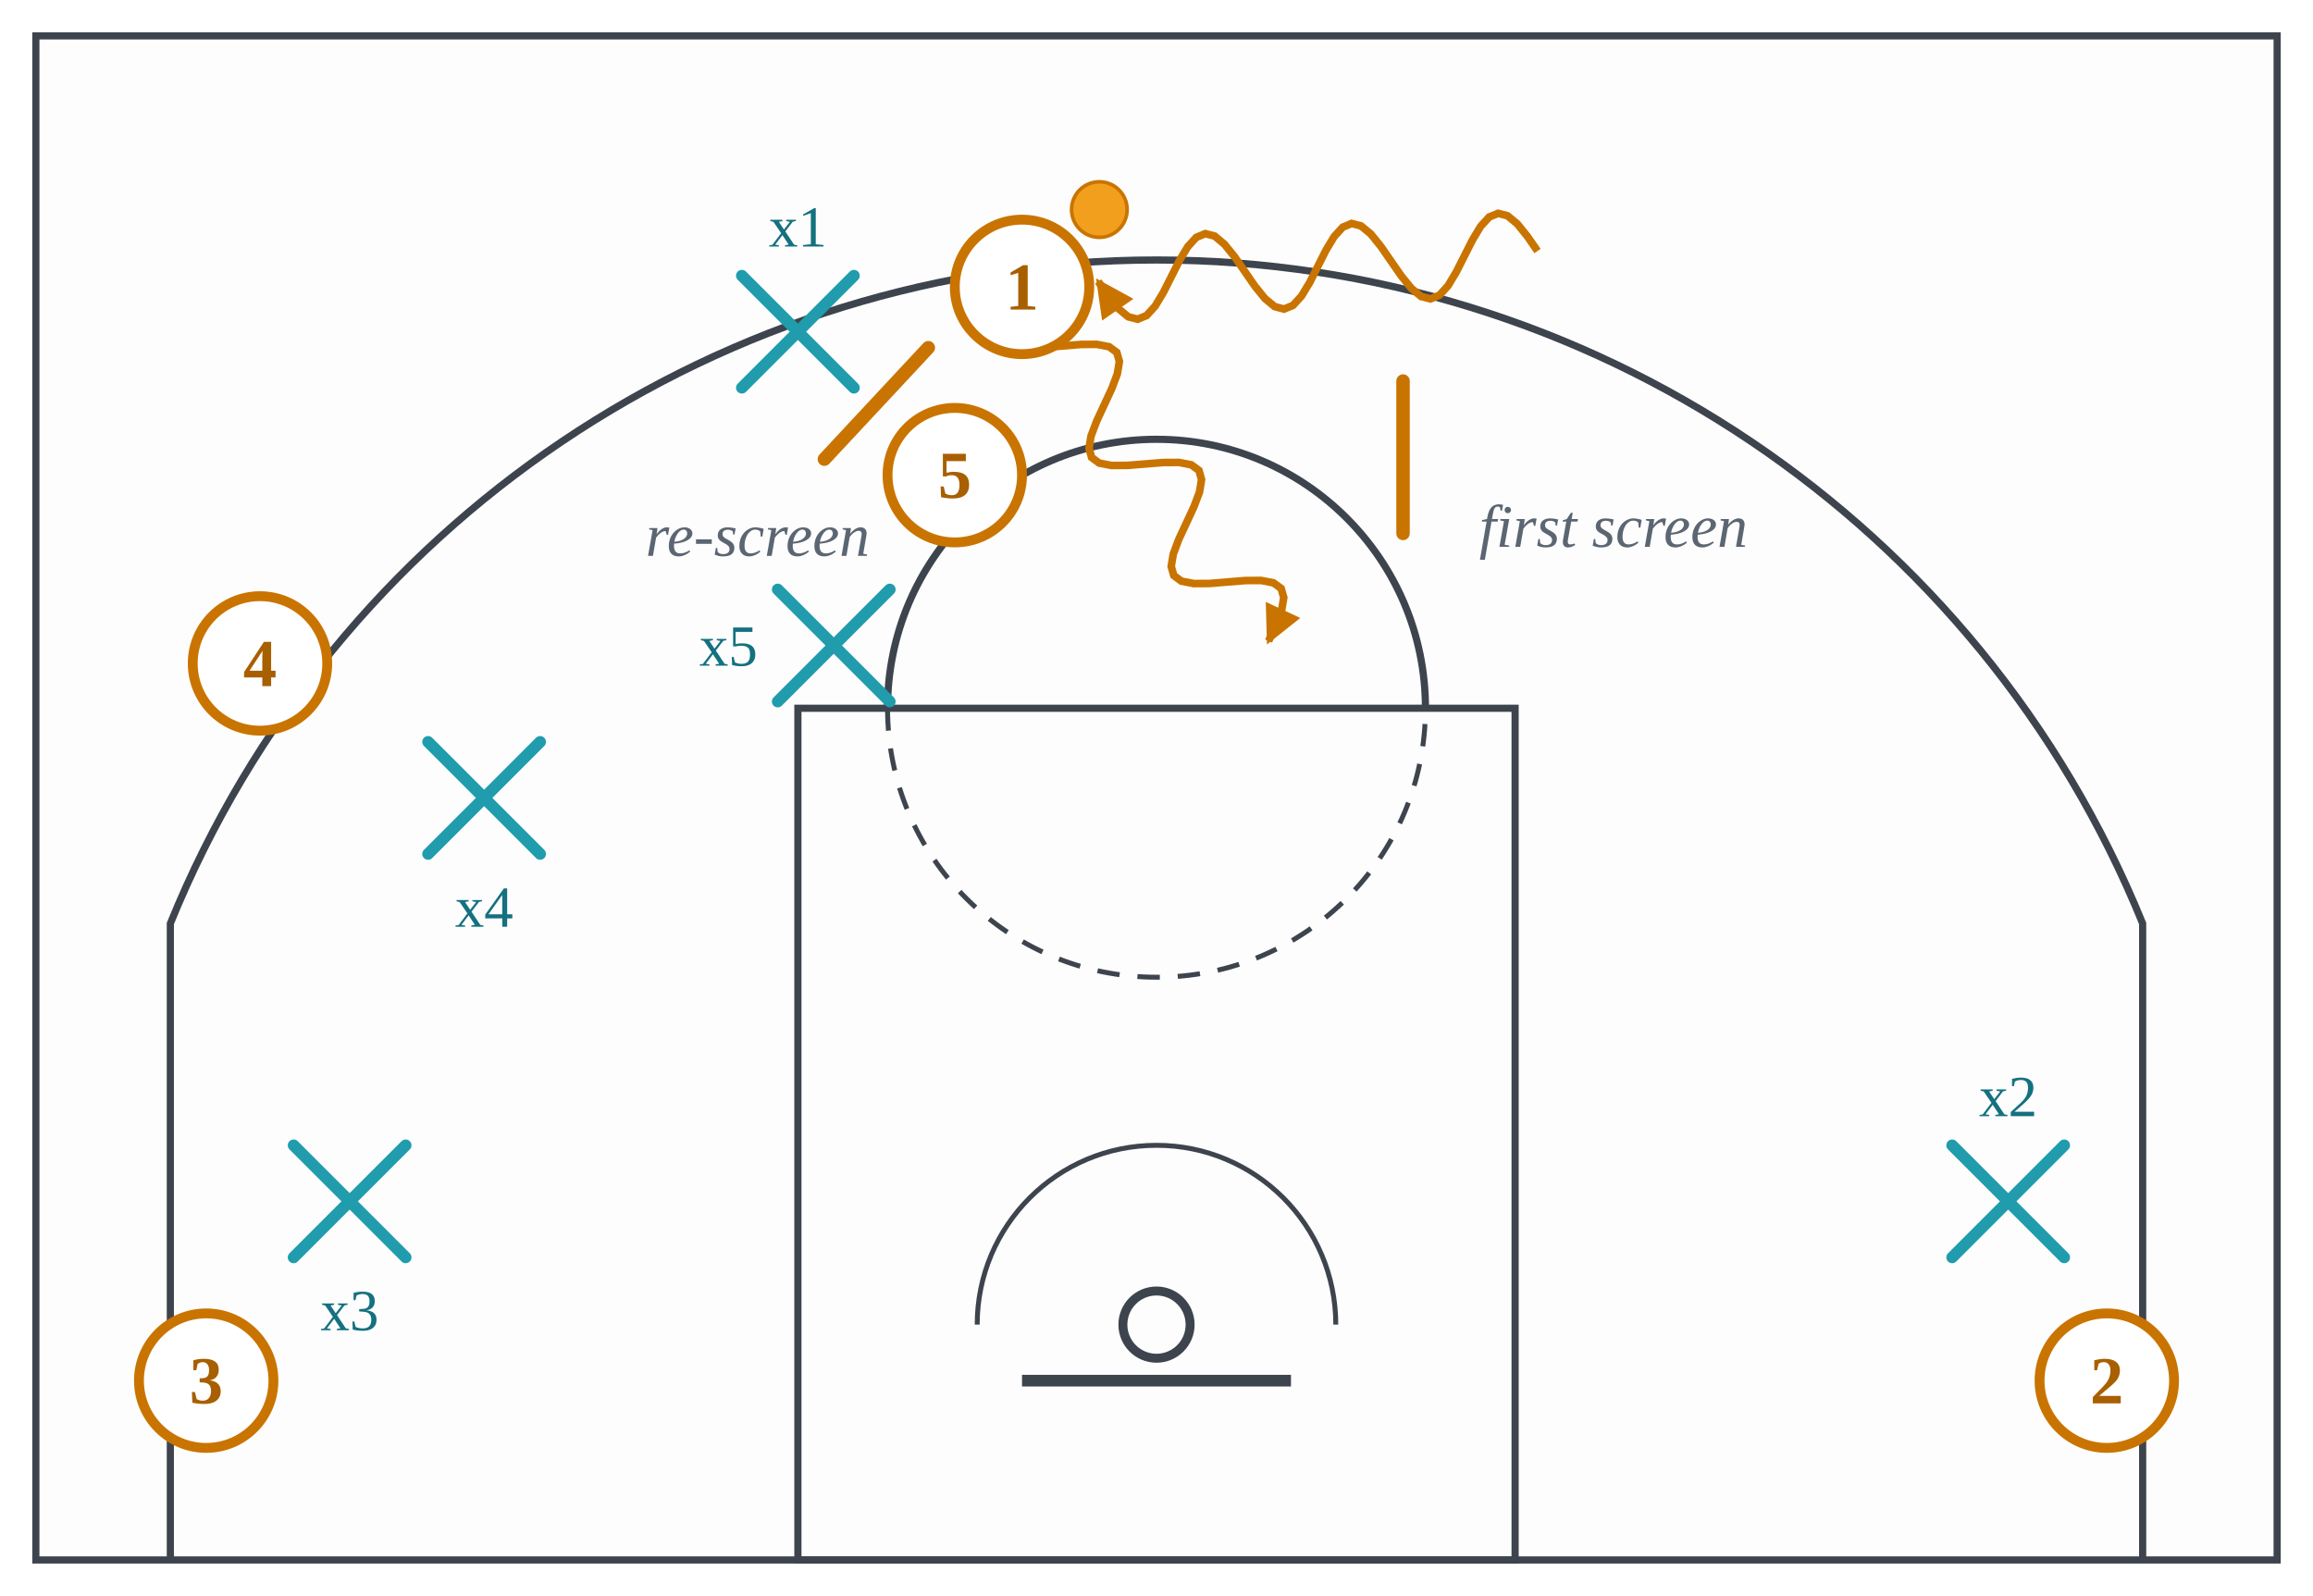
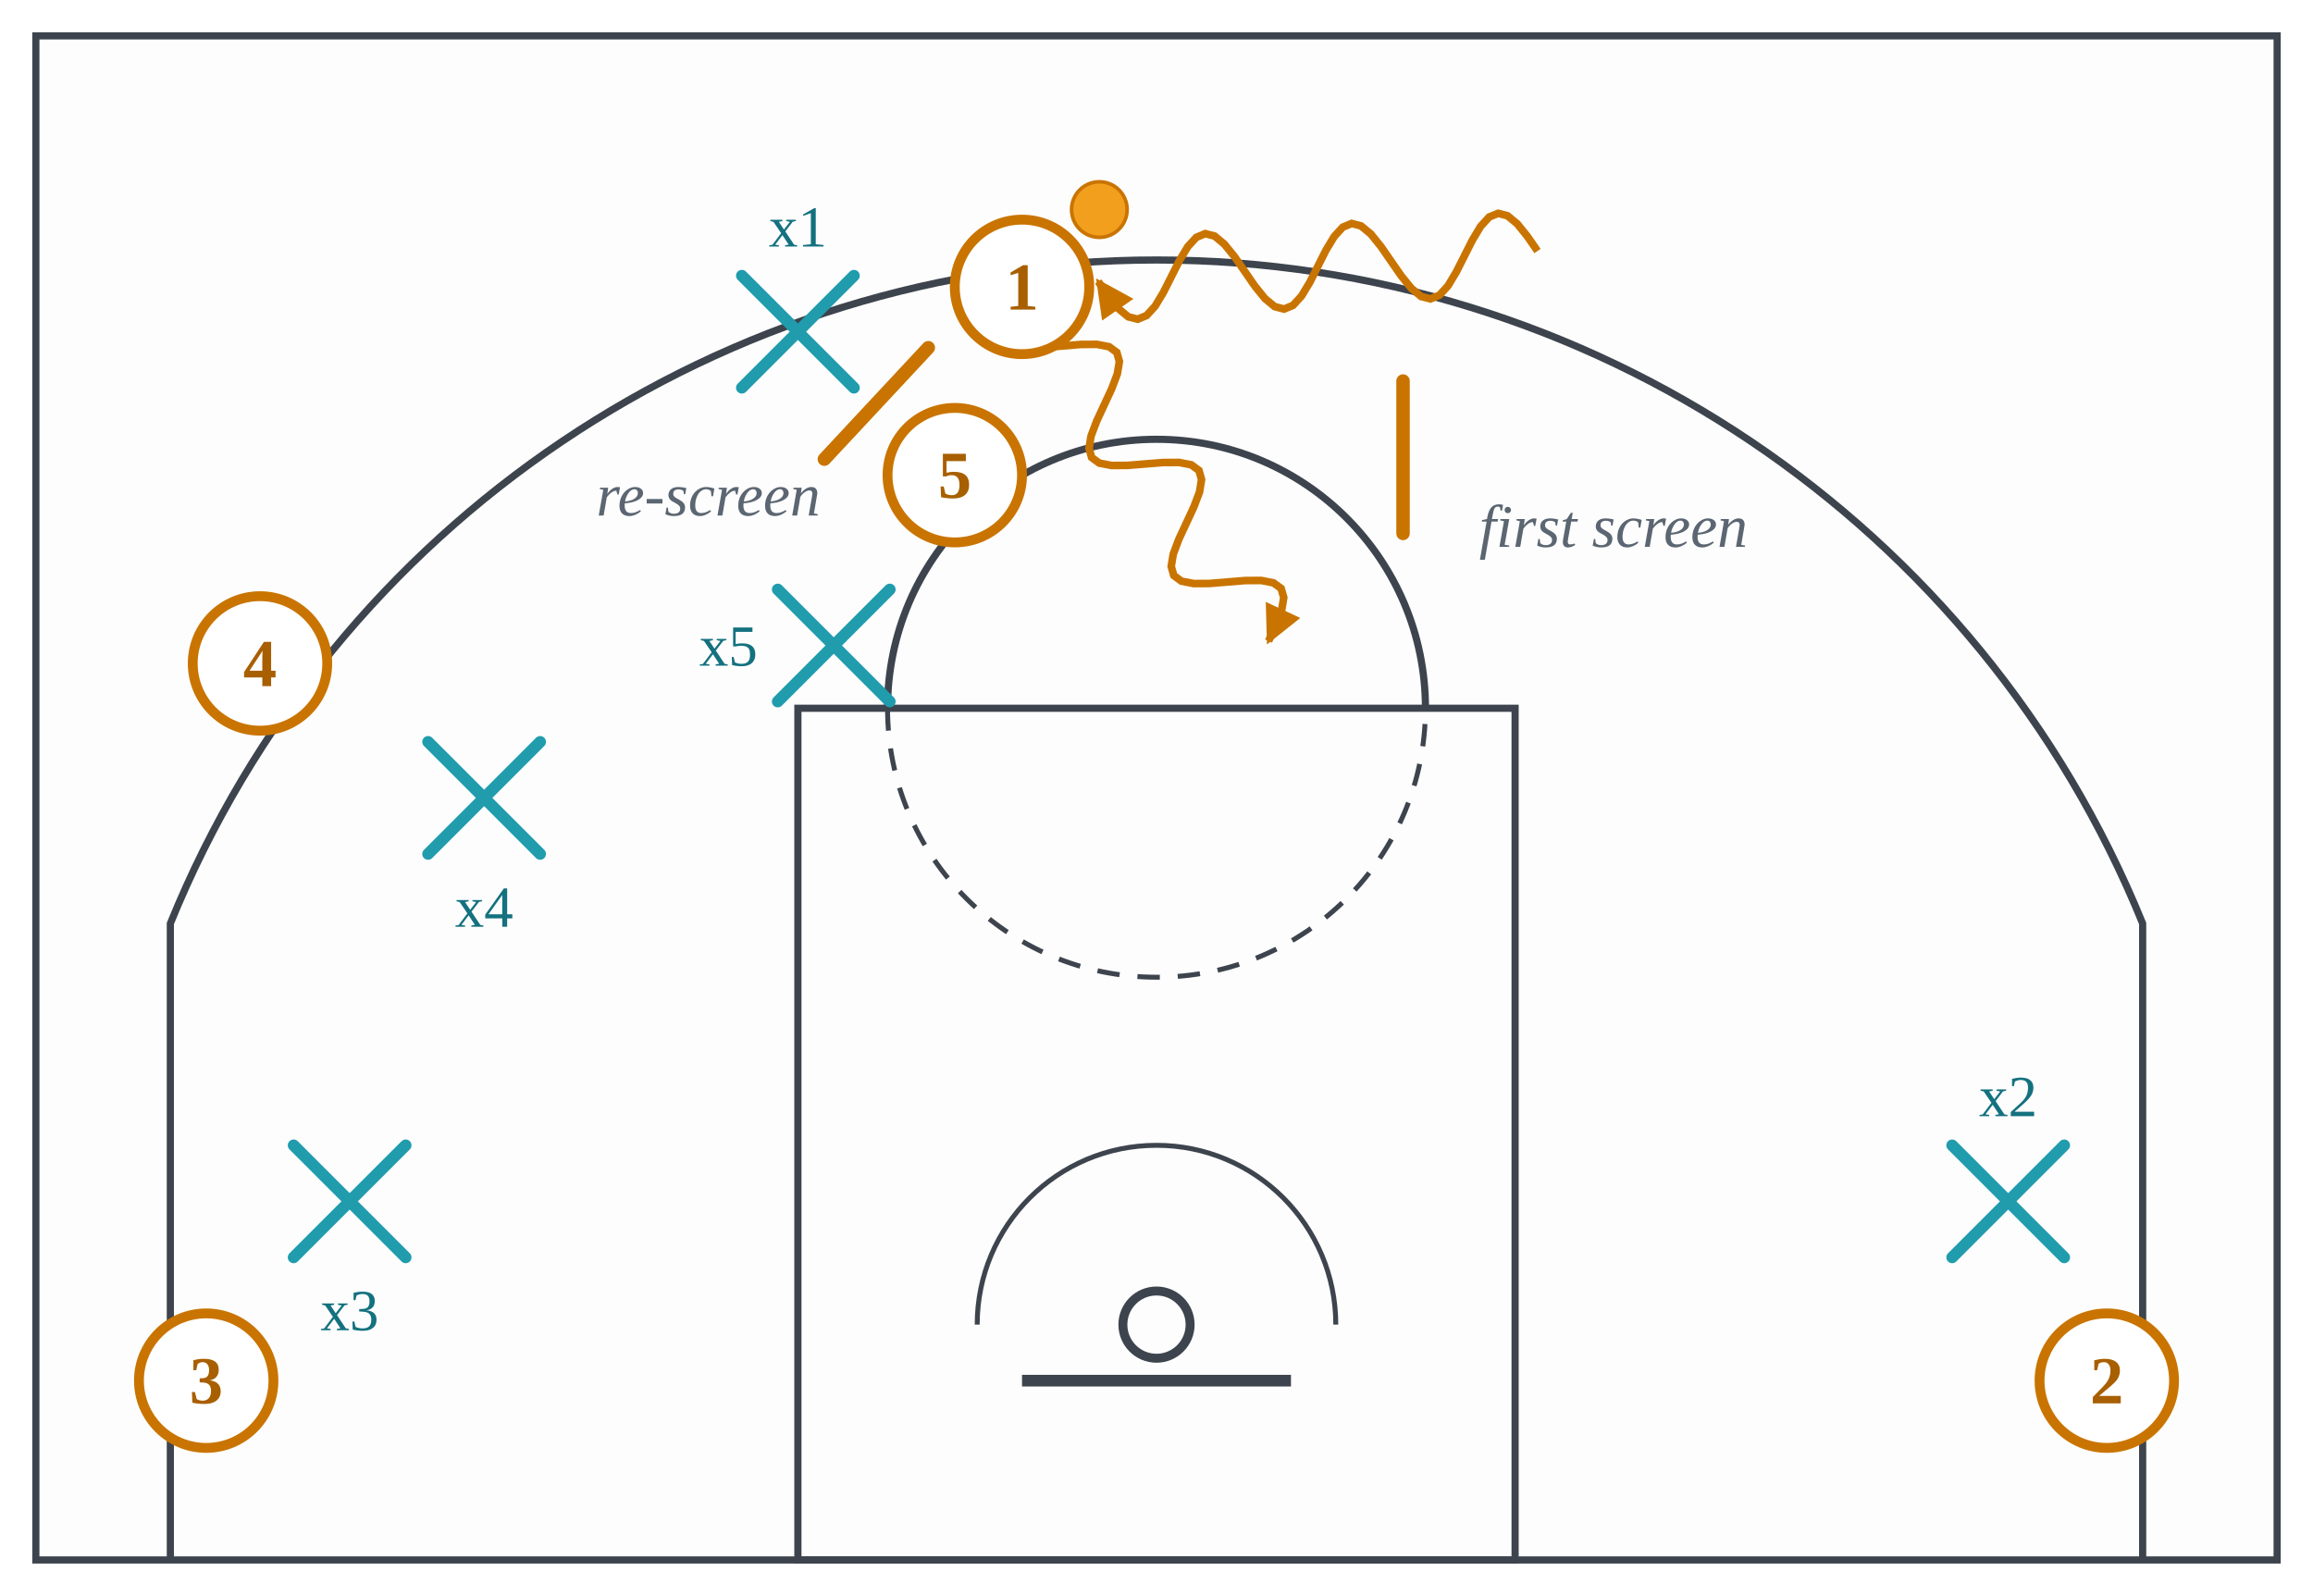
<svg xmlns="http://www.w3.org/2000/svg" viewBox="0 0 516.0 356.0" width="516.0" role="img" aria-label="Half court, drawn at the moment of the re-screen. A dribble comes in from above the arc on the right, passes over a screen bar labeled first screen, and ends at the handler, 1, who now has the ball on the arc left of center. Both defenders have gone left with him: his defender, x1, is on his left, and the big's defender, x5, is near the left end of the free-throw line. The screener, 5, has turned and stands just below the handler, with a second screen bar, labeled re-screen, between him and x1. A second dribble takes the handler back to the right and down past the screener into the free-throw circle. 4 is on the left wing and 2 and 3 are in the corners, each with a defender." class="hd-court-svg">
  <defs>
    <marker id="hd-arrow-o" viewBox="0 0 10 10" refX="9" refY="5" markerWidth="5" markerHeight="5" orient="auto-start-reverse">
      <path d="M 0 0 L 10 5 L 0 10 z" fill="var(--hd-offense, #C97400)" />
    </marker>
    <marker id="hd-arrow-d" viewBox="0 0 10 10" refX="9" refY="5" markerWidth="5" markerHeight="5" orient="auto-start-reverse">
      <path d="M 0 0 L 10 5 L 0 10 z" fill="var(--hd-defense, #209CAD)" />
    </marker>
  </defs>
  <rect x="8.0" y="8.0" width="500.0" height="340.0" fill="var(--court-floor, #fdfdfd)" stroke="var(--court-line, #3d444d)" stroke-width="1.6" />
  <path d="M 38.0 348.0 L 38.0 206.02 A 237.5 237.5 0 0 1 478.0 206.02 L 478.0 348.0" stroke="var(--court-line, #3d444d)" fill="none" stroke-width="1.6" />
  <rect x="178.0" y="158.0" width="160.0" height="190.0" stroke="var(--court-line, #3d444d)" fill="none" stroke-width="1.6" />
  <path d="M 198.0 158.0 A 60.0 60.0 0 0 1 318.0 158.0" stroke="var(--court-line, #3d444d)" fill="none" stroke-width="1.6" />
  <path d="M 198.0 158.0 A 60.0 60.0 0 0 0 318.0 158.0" stroke="var(--court-line, #3d444d)" fill="none" stroke-width="1.1" stroke-dasharray="5 4" />
  <path d="M 218.0 295.5 A 40.0 40.0 0 0 1 298.0 295.5" stroke="var(--court-line, #3d444d)" fill="none" stroke-width="1.1" />
  <line x1="228.0" y1="308.0" x2="288.0" y2="308.0" stroke="var(--court-line, #3d444d)" stroke-width="2.6" />
  <circle cx="258.0" cy="295.5" r="7.5" stroke="var(--court-line, #3d444d)" fill="none" stroke-width="2" />
  <line x1="313.0" y1="119.0" x2="313.0" y2="85.0" stroke="var(--hd-offense, #C97400)" stroke-width="3" stroke-linecap="round" />
  <line x1="183.906" y1="102.433" x2="207.094" y2="77.567" stroke="var(--hd-offense, #C97400)" stroke-width="3" stroke-linecap="round" />
  <path d="M 343.0,56.0 L 340.72,52.71 L 338.48,49.93 L 336.3,48.13 L 334.21,47.59 L 332.22,48.41 L 330.31,50.5 L 328.47,53.56 L 326.67,57.13 L 324.86,60.71 L 323.02,63.77 L 321.12,65.85 L 319.12,66.68 L 317.03,66.14 L 314.86,64.33 L 312.61,61.56 L 310.33,58.27 L 308.05,54.97 L 305.81,52.2 L 303.63,50.4 L 301.54,49.85 L 299.55,50.68 L 297.64,52.77 L 295.8,55.82 L 294.0,59.4 L 292.2,62.98 L 290.36,66.03 L 288.45,68.12 L 286.46,68.95 L 284.37,68.4 L 282.19,66.6 L 279.95,63.83 L 277.67,60.53 L 275.39,57.24 L 273.14,54.47 L 270.97,52.66 L 268.88,52.12 L 266.88,52.95 L 264.98,55.03 L 263.14,58.09 L 261.33,61.67 L 259.53,65.24 L 257.69,68.3 L 255.78,70.39 L 253.79,71.21 L 251.7,70.67 L 249.52,68.87 L 247.28,66.09 L 245.0,62.8" stroke="var(--hd-offense, #C97400)" fill="none" marker-end="url(#hd-arrow-o)" stroke-width="1.7" />
  <path d="M 228.0,64.0 L 226.32,67.61 L 225.07,70.93 L 224.61,73.69 L 225.2,75.73 L 226.91,76.98 L 229.65,77.51 L 233.19,77.49 L 237.17,77.17 L 241.14,76.84 L 244.68,76.82 L 247.43,77.35 L 249.14,78.61 L 249.72,80.64 L 249.26,83.41 L 248.01,86.72 L 246.33,90.33 L 244.65,93.95 L 243.4,97.26 L 242.95,100.02 L 243.53,102.06 L 245.24,103.31 L 247.99,103.84 L 251.53,103.82 L 255.5,103.5 L 259.47,103.18 L 263.01,103.16 L 265.76,103.69 L 267.47,104.94 L 268.05,106.98 L 267.6,109.74 L 266.35,113.05 L 264.67,116.67 L 262.99,120.28 L 261.74,123.59 L 261.28,126.36 L 261.86,128.39 L 263.57,129.65 L 266.32,130.18 L 269.86,130.16 L 273.83,129.83 L 277.81,129.51 L 281.35,129.49 L 284.09,130.02 L 285.8,131.27 L 286.39,133.31 L 285.93,136.07 L 284.68,139.39 L 283.0,143.0" stroke="var(--hd-offense, #C97400)" fill="none" marker-end="url(#hd-arrow-o)" stroke-width="1.7" />
  <circle cx="228.0" cy="64.0" r="15.0" fill="var(--court-floor, #fff)" stroke="var(--hd-offense, #C97400)" stroke-width="2.2" />
  <text x="228.0" y="64.0" text-anchor="middle" dominant-baseline="central" font-size="15.0" font-weight="600" fill="var(--hd-offense-ink, #A85F00)">1</text>
  <circle cx="245.25" cy="46.75" r="6.2" fill="#F39F1E" stroke="var(--hd-offense, #C97400)" stroke-width="0.8" />
  <circle cx="213.0" cy="106.0" r="15.0" fill="var(--court-floor, #fff)" stroke="var(--hd-offense, #C97400)" stroke-width="2.2" />
  <text x="213.0" y="106.0" text-anchor="middle" dominant-baseline="central" font-size="15.0" font-weight="600" fill="var(--hd-offense-ink, #A85F00)">5</text>
  <circle cx="470.0" cy="308.0" r="15.0" fill="var(--court-floor, #fff)" stroke="var(--hd-offense, #C97400)" stroke-width="2.2" />
  <text x="470.0" y="308.0" text-anchor="middle" dominant-baseline="central" font-size="15.0" font-weight="600" fill="var(--hd-offense-ink, #A85F00)">2</text>
  <circle cx="46.0" cy="308.0" r="15.0" fill="var(--court-floor, #fff)" stroke="var(--hd-offense, #C97400)" stroke-width="2.2" />
  <text x="46.0" y="308.0" text-anchor="middle" dominant-baseline="central" font-size="15.0" font-weight="600" fill="var(--hd-offense-ink, #A85F00)">3</text>
  <circle cx="58.0" cy="148.0" r="15.0" fill="var(--court-floor, #fff)" stroke="var(--hd-offense, #C97400)" stroke-width="2.2" />
  <text x="58.0" y="148.0" text-anchor="middle" dominant-baseline="central" font-size="15.0" font-weight="600" fill="var(--hd-offense-ink, #A85F00)">4</text>
  <line x1="165.5" y1="61.5" x2="190.5" y2="86.5" stroke="var(--hd-defense, #209CAD)" stroke-width="2.6" stroke-linecap="round" />
  <line x1="165.5" y1="86.5" x2="190.5" y2="61.5" stroke="var(--hd-defense, #209CAD)" stroke-width="2.6" stroke-linecap="round" />
  <text x="178.0" y="55.0" text-anchor="middle" font-size="13.0" fill="var(--hd-defense-ink, #14717F)">x1</text>
  <line x1="173.5" y1="131.5" x2="198.5" y2="156.5" stroke="var(--hd-defense, #209CAD)" stroke-width="2.6" stroke-linecap="round" />
  <line x1="173.5" y1="156.5" x2="198.5" y2="131.5" stroke="var(--hd-defense, #209CAD)" stroke-width="2.6" stroke-linecap="round" />
  <text x="169.0" y="148.5" text-anchor="end" font-size="13.0" fill="var(--hd-defense-ink, #14717F)">x5</text>
  <line x1="435.5" y1="255.5" x2="460.5" y2="280.5" stroke="var(--hd-defense, #209CAD)" stroke-width="2.6" stroke-linecap="round" />
  <line x1="435.5" y1="280.5" x2="460.5" y2="255.5" stroke="var(--hd-defense, #209CAD)" stroke-width="2.6" stroke-linecap="round" />
  <text x="448.0" y="249.0" text-anchor="middle" font-size="13.0" fill="var(--hd-defense-ink, #14717F)">x2</text>
  <line x1="65.5" y1="255.5" x2="90.5" y2="280.5" stroke="var(--hd-defense, #209CAD)" stroke-width="2.6" stroke-linecap="round" />
  <line x1="65.5" y1="280.5" x2="90.5" y2="255.5" stroke="var(--hd-defense, #209CAD)" stroke-width="2.6" stroke-linecap="round" />
  <text x="78.0" y="296.75" text-anchor="middle" font-size="13.0" fill="var(--hd-defense-ink, #14717F)">x3</text>
  <line x1="95.5" y1="165.5" x2="120.5" y2="190.5" stroke="var(--hd-defense, #209CAD)" stroke-width="2.6" stroke-linecap="round" />
  <line x1="95.5" y1="190.5" x2="120.5" y2="165.5" stroke="var(--hd-defense, #209CAD)" stroke-width="2.6" stroke-linecap="round" />
  <text x="108.0" y="206.75" text-anchor="middle" font-size="13.0" fill="var(--hd-defense-ink, #14717F)">x4</text>
  <text x="330.0" y="122.0" text-anchor="start" font-size="13.5" font-style="italic" fill="var(--hd-muted, #5b6672)">first screen</text>
-   <text x="194.0" y="124.0" text-anchor="end" font-size="13.5" font-style="italic" fill="var(--hd-muted, #5b6672)">re-screen</text>
+   <text x="183.0" y="115.0" text-anchor="end" font-size="13.5" font-style="italic" fill="var(--hd-muted, #5b6672)">re-screen</text>
</svg>
